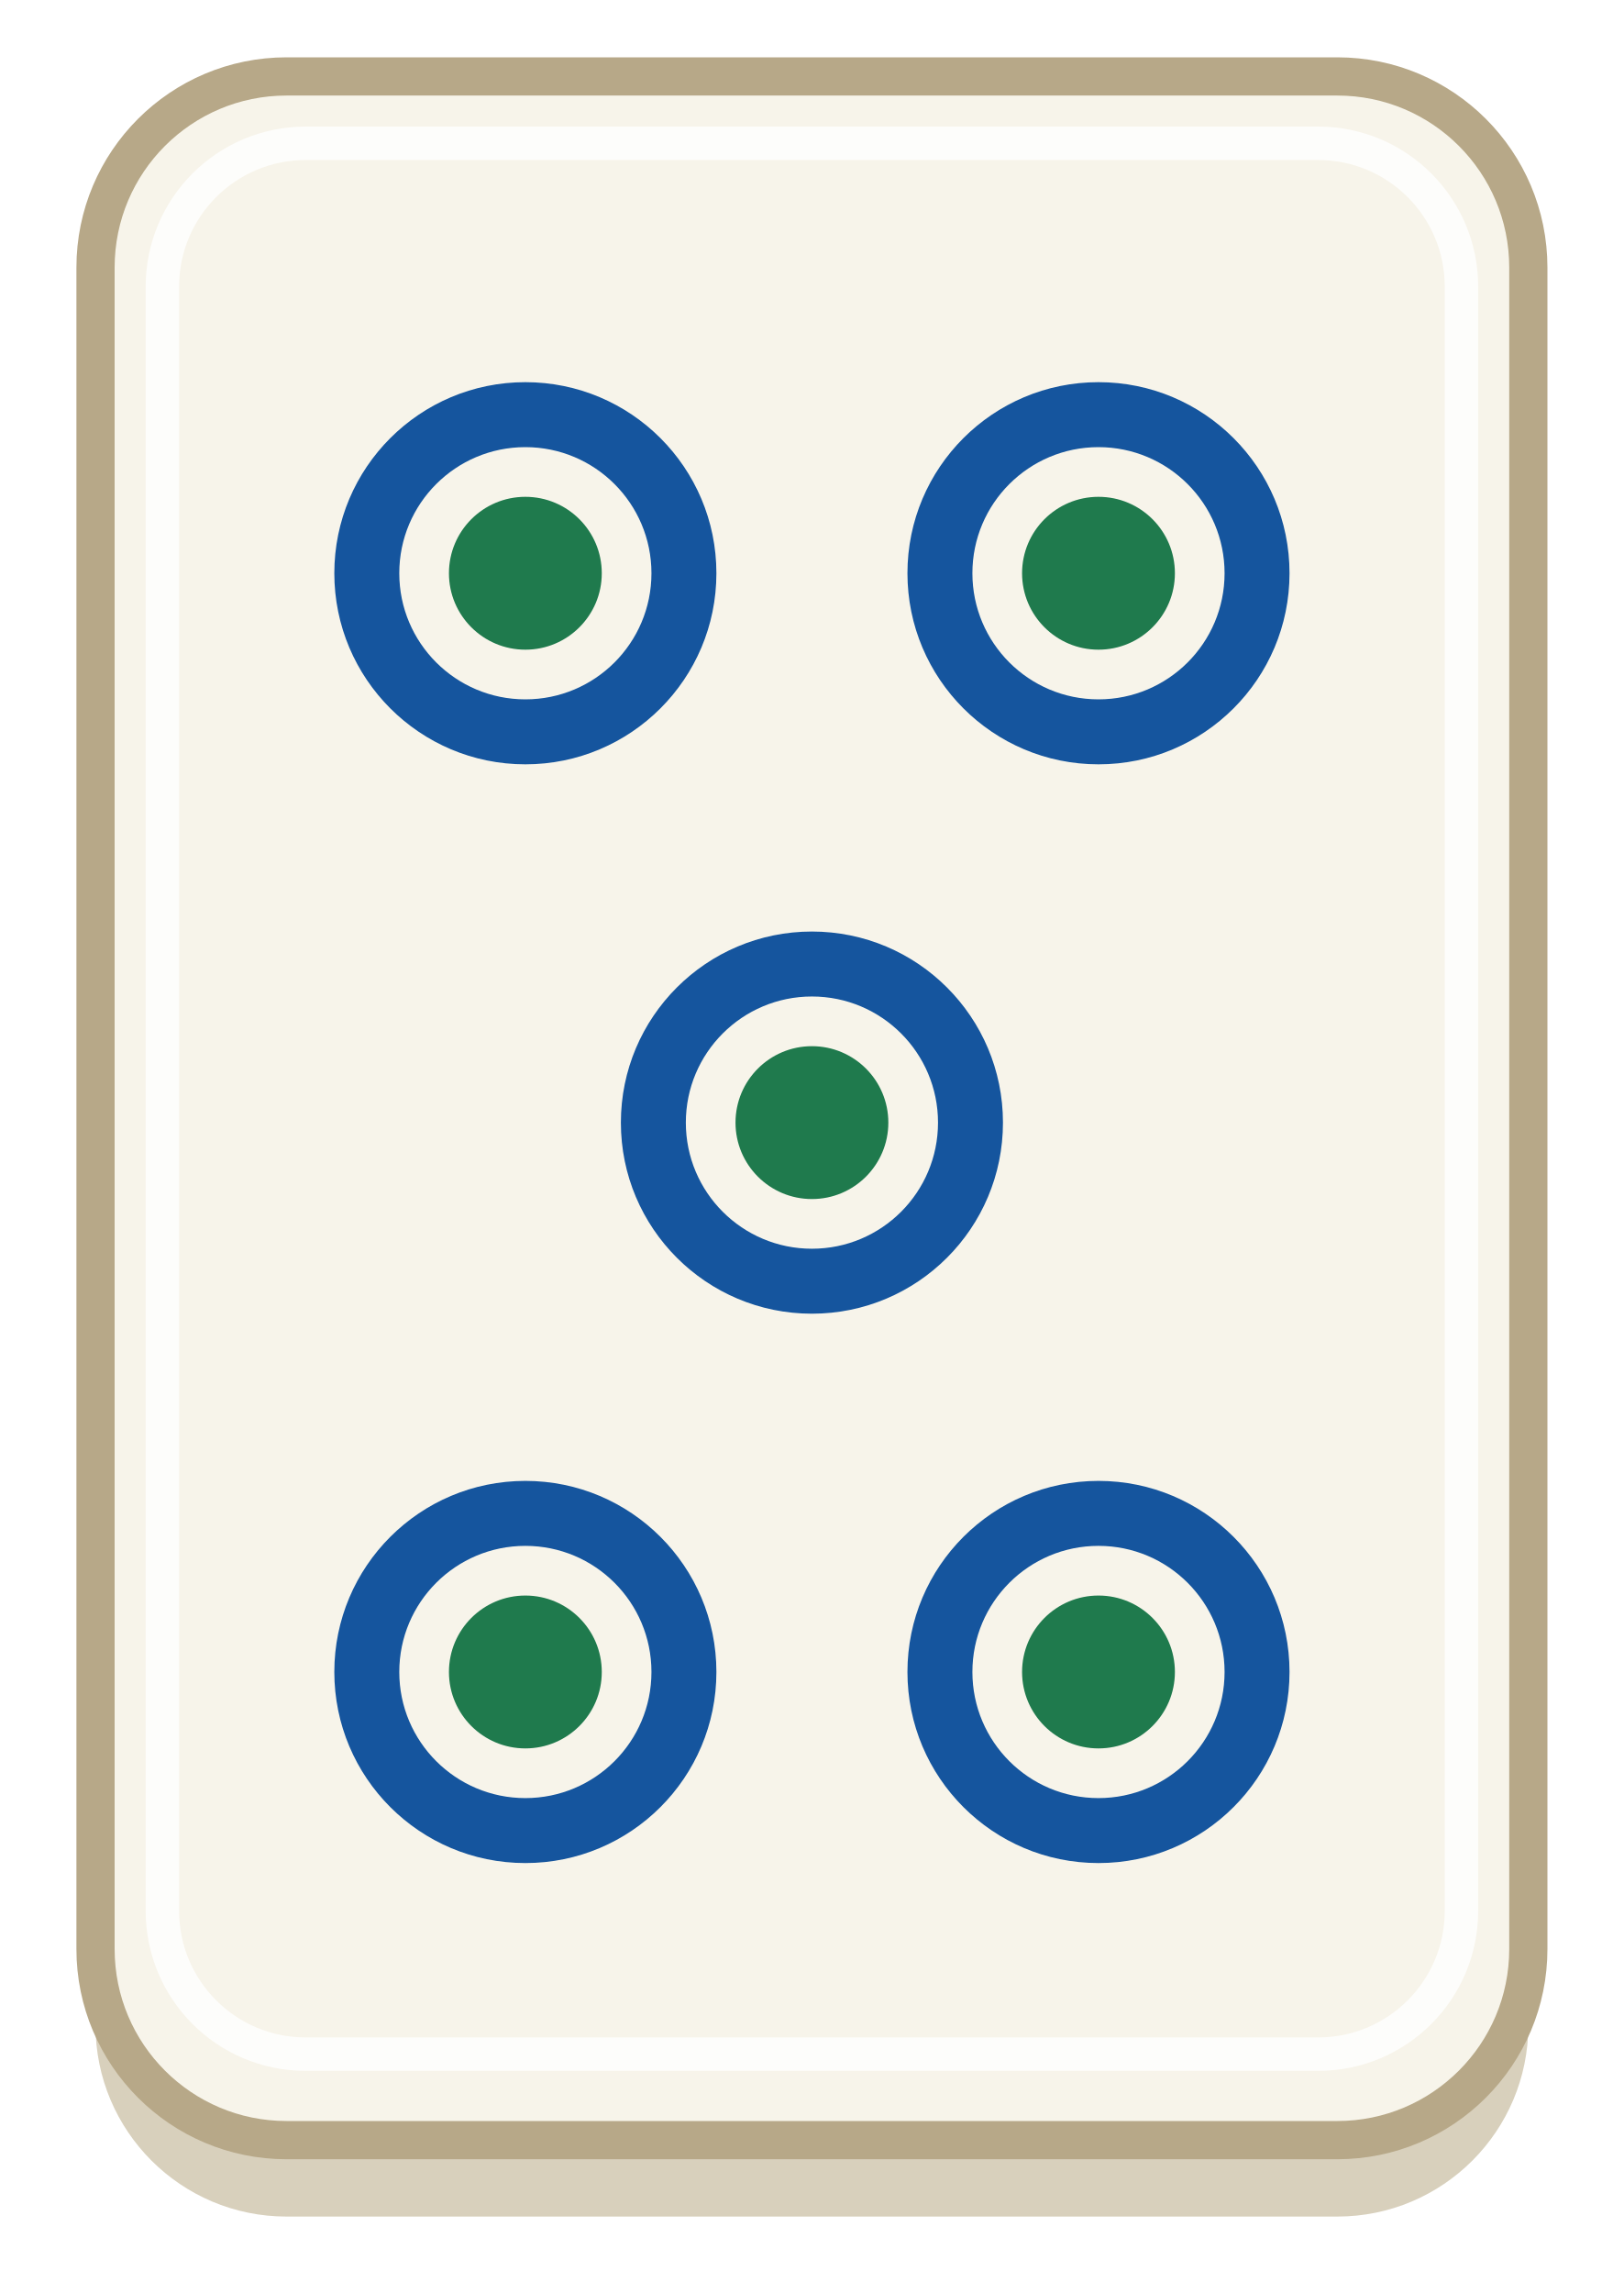
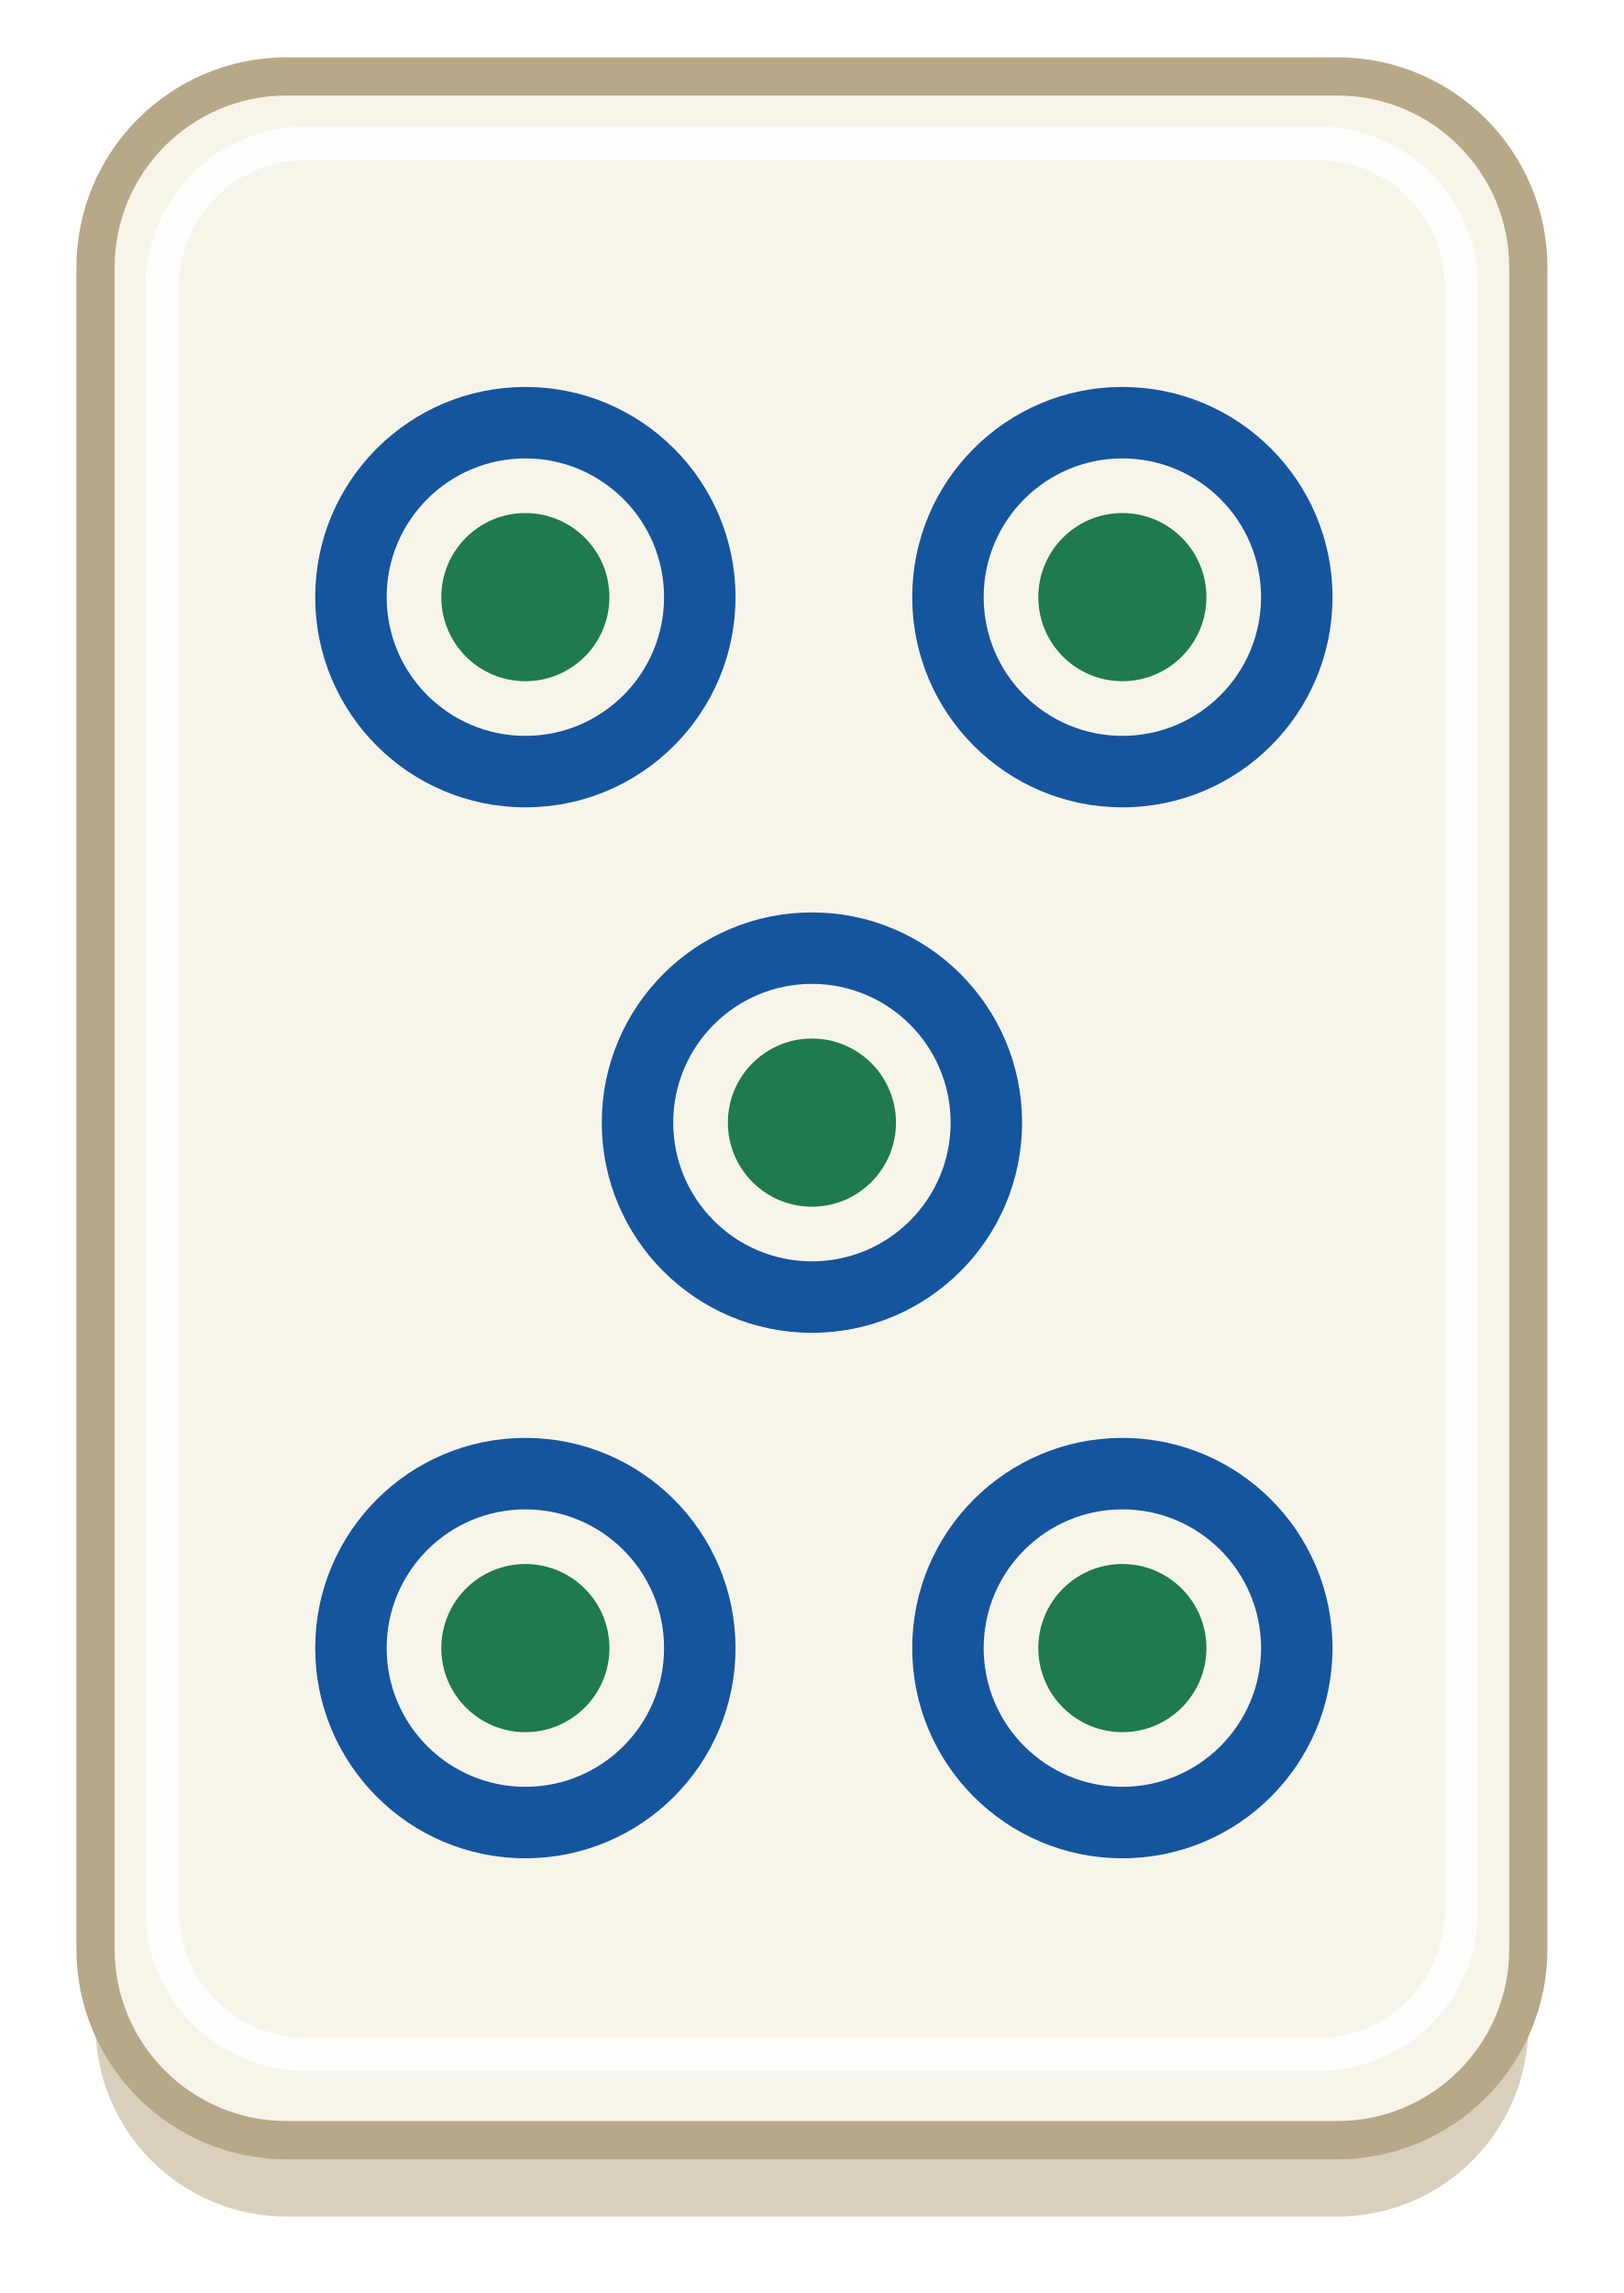
<svg xmlns="http://www.w3.org/2000/svg" viewBox="0 0 34 48">
  <rect x="2.4" y="3" width="29.6" height="43" rx="4" fill="#0000001f" />
  <rect x="2" y="2.4" width="30" height="44" rx="4" fill="#d8d0bc" />
  <rect x="2" y="1.6" width="30" height="43.2" rx="4" fill="#f7f4ea" stroke="#b7a888" stroke-width="0.8" />
  <rect x="3.4" y="3" width="27.2" height="40" rx="3" fill="none" stroke="#ffffffcc" stroke-width="0.7" />
-   <circle cx="11" cy="12" r="4" fill="#15559e" />
-   <circle cx="11" cy="12" r="2.64" fill="#f7f4ea" />
-   <circle cx="11" cy="12" r="1.6" fill="#1f7a4d" />
-   <circle cx="23" cy="12" r="4" fill="#15559e" />
-   <circle cx="23" cy="12" r="2.64" fill="#f7f4ea" />
-   <circle cx="23" cy="12" r="1.6" fill="#1f7a4d" />
-   <circle cx="17" cy="23.5" r="4" fill="#15559e" />
-   <circle cx="17" cy="23.5" r="2.64" fill="#f7f4ea" />
-   <circle cx="17" cy="23.5" r="1.6" fill="#1f7a4d" />
-   <circle cx="11" cy="35" r="4" fill="#15559e" />
-   <circle cx="11" cy="35" r="2.64" fill="#f7f4ea" />
-   <circle cx="11" cy="35" r="1.6" fill="#1f7a4d" />
-   <circle cx="23" cy="35" r="4" fill="#15559e" />
-   <circle cx="23" cy="35" r="2.64" fill="#f7f4ea" />
-   <circle cx="23" cy="35" r="1.6" fill="#1f7a4d" />
+   <circle cx="11" cy="12.5" r="4.4" fill="#15559e" />
+   <circle cx="11" cy="12.5" r="2.904" fill="#f7f4ea" />
+   <circle cx="11" cy="12.5" r="1.76" fill="#1f7a4d" />
+   <circle cx="23.5" cy="12.5" r="4.4" fill="#15559e" />
+   <circle cx="23.5" cy="12.5" r="2.904" fill="#f7f4ea" />
+   <circle cx="23.5" cy="12.5" r="1.76" fill="#1f7a4d" />
+   <circle cx="17" cy="23.5" r="4.4" fill="#15559e" />
+   <circle cx="17" cy="23.5" r="2.904" fill="#f7f4ea" />
+   <circle cx="17" cy="23.5" r="1.76" fill="#1f7a4d" />
+   <circle cx="11" cy="34.5" r="4.4" fill="#15559e" />
+   <circle cx="11" cy="34.5" r="2.904" fill="#f7f4ea" />
+   <circle cx="11" cy="34.5" r="1.76" fill="#1f7a4d" />
+   <circle cx="23.5" cy="34.5" r="4.4" fill="#15559e" />
+   <circle cx="23.5" cy="34.5" r="2.904" fill="#f7f4ea" />
+   <circle cx="23.5" cy="34.5" r="1.76" fill="#1f7a4d" />
</svg>
